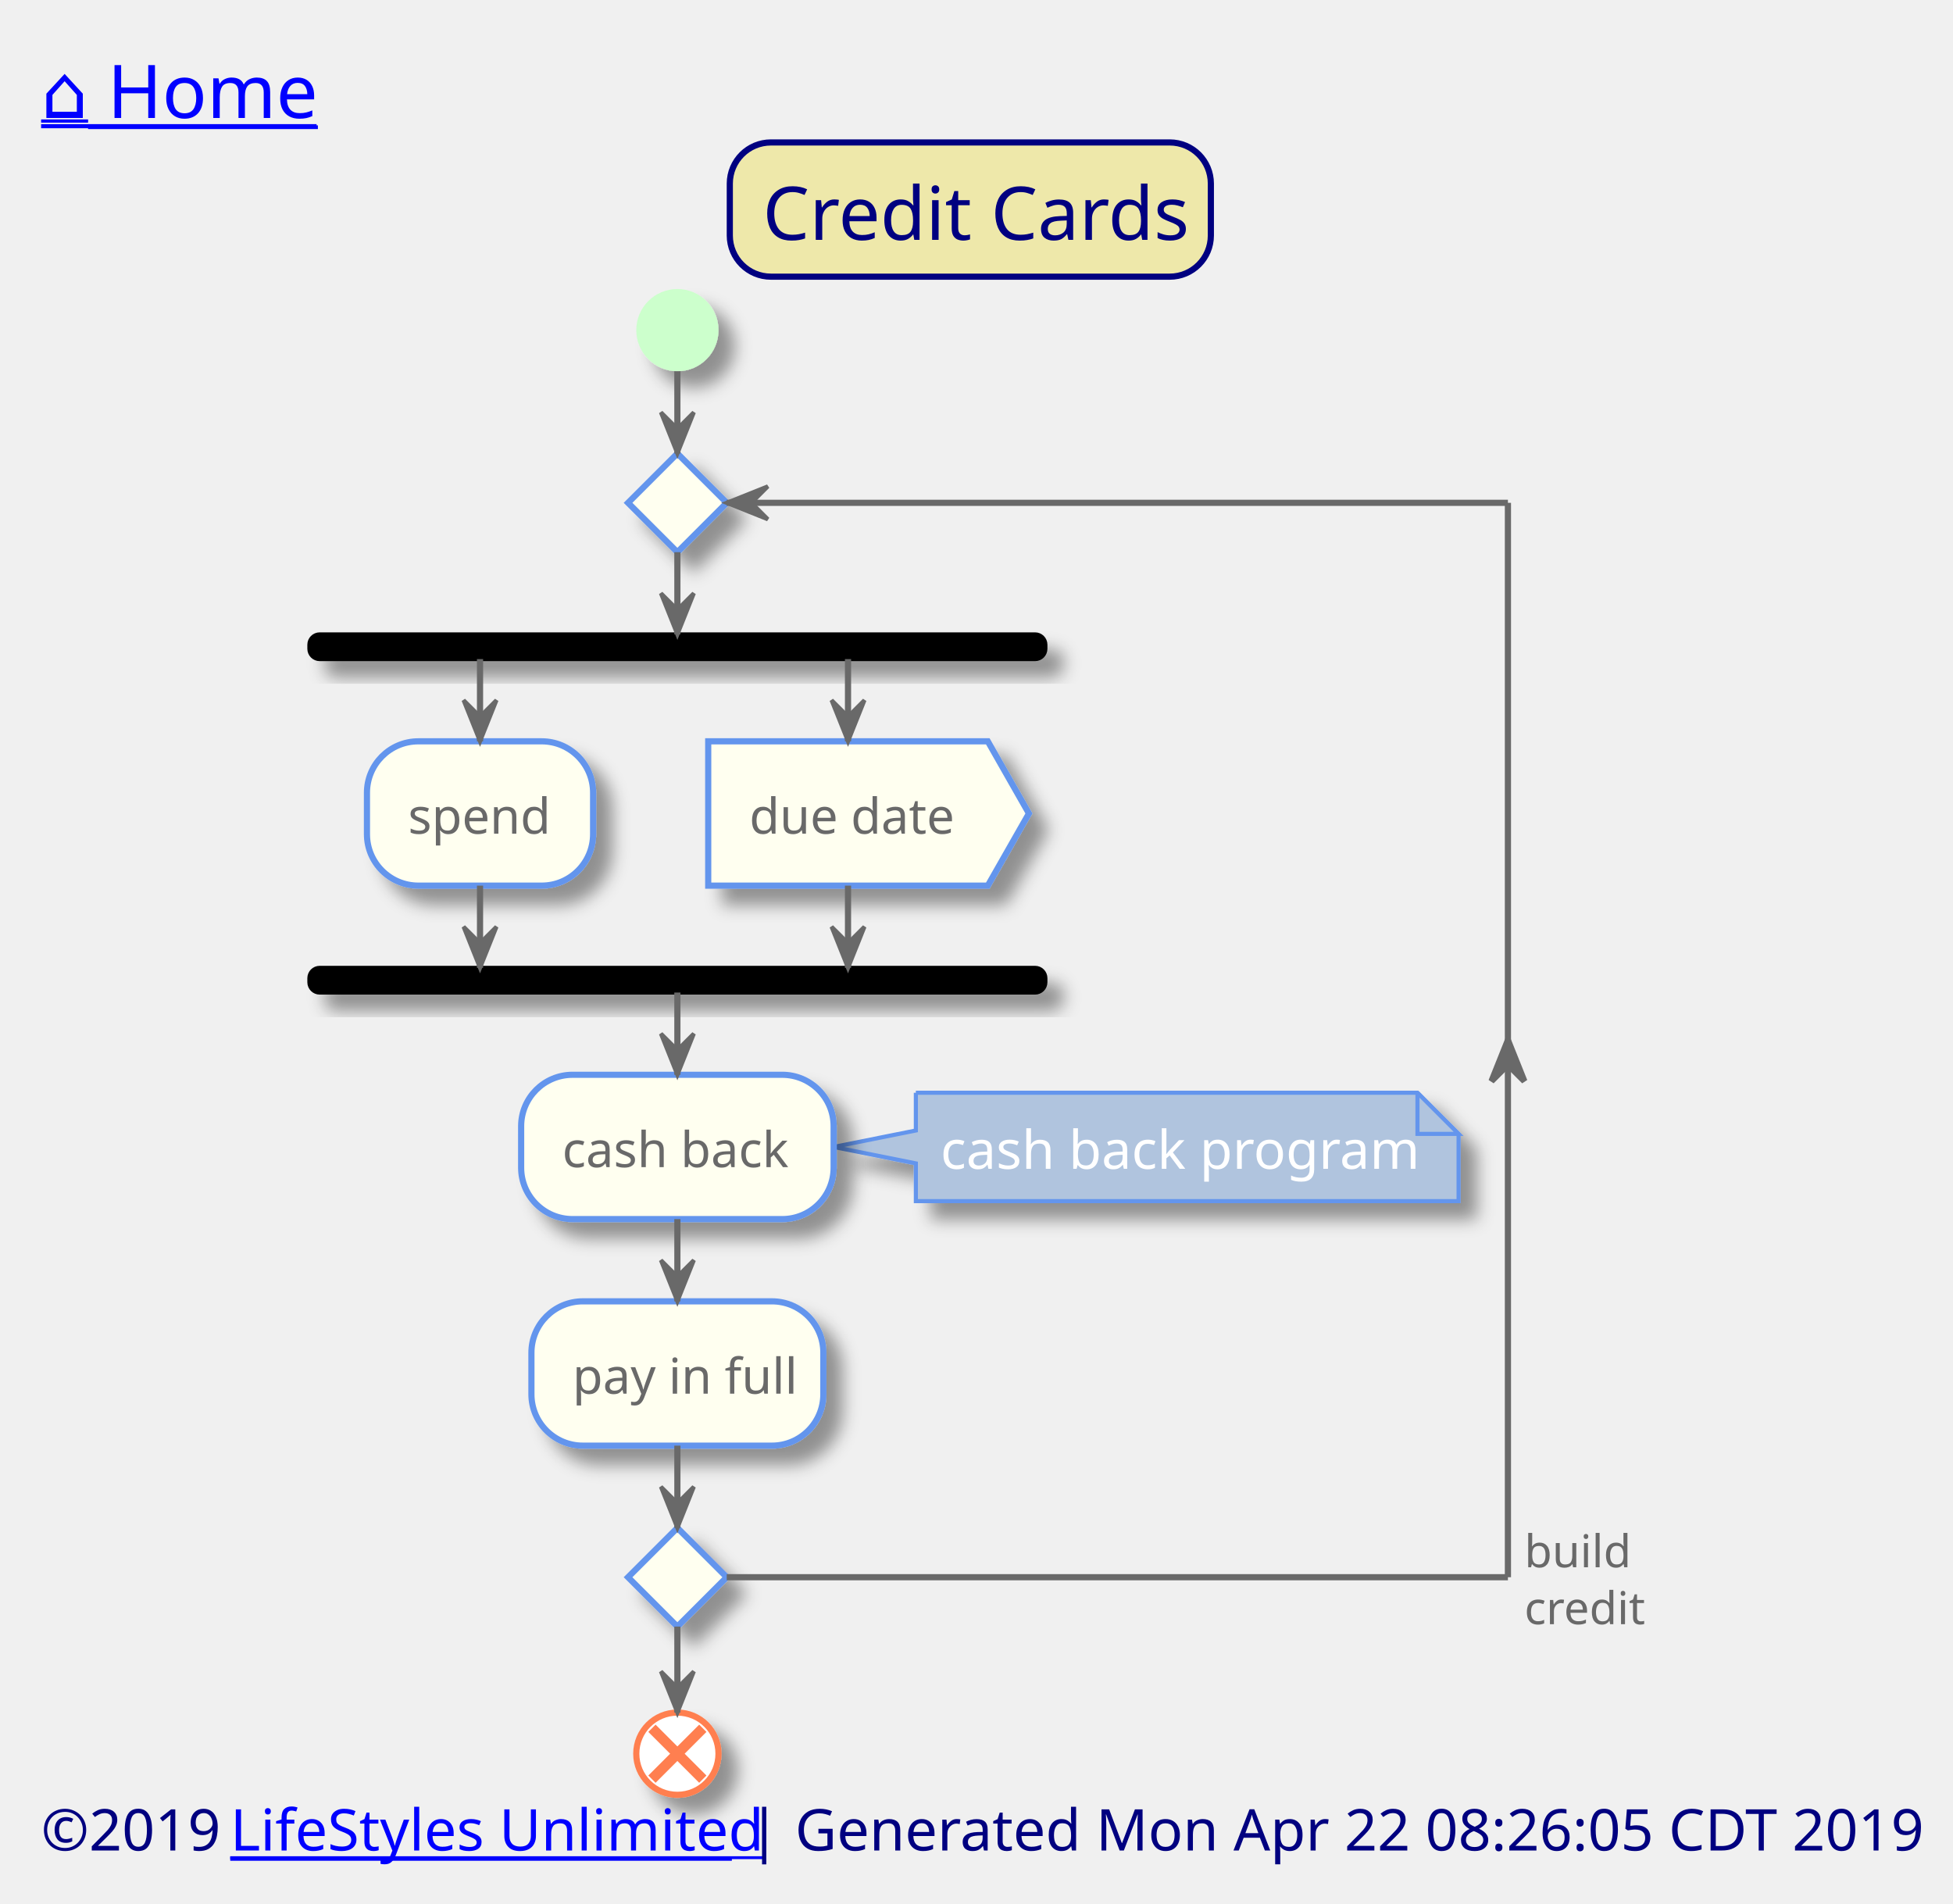
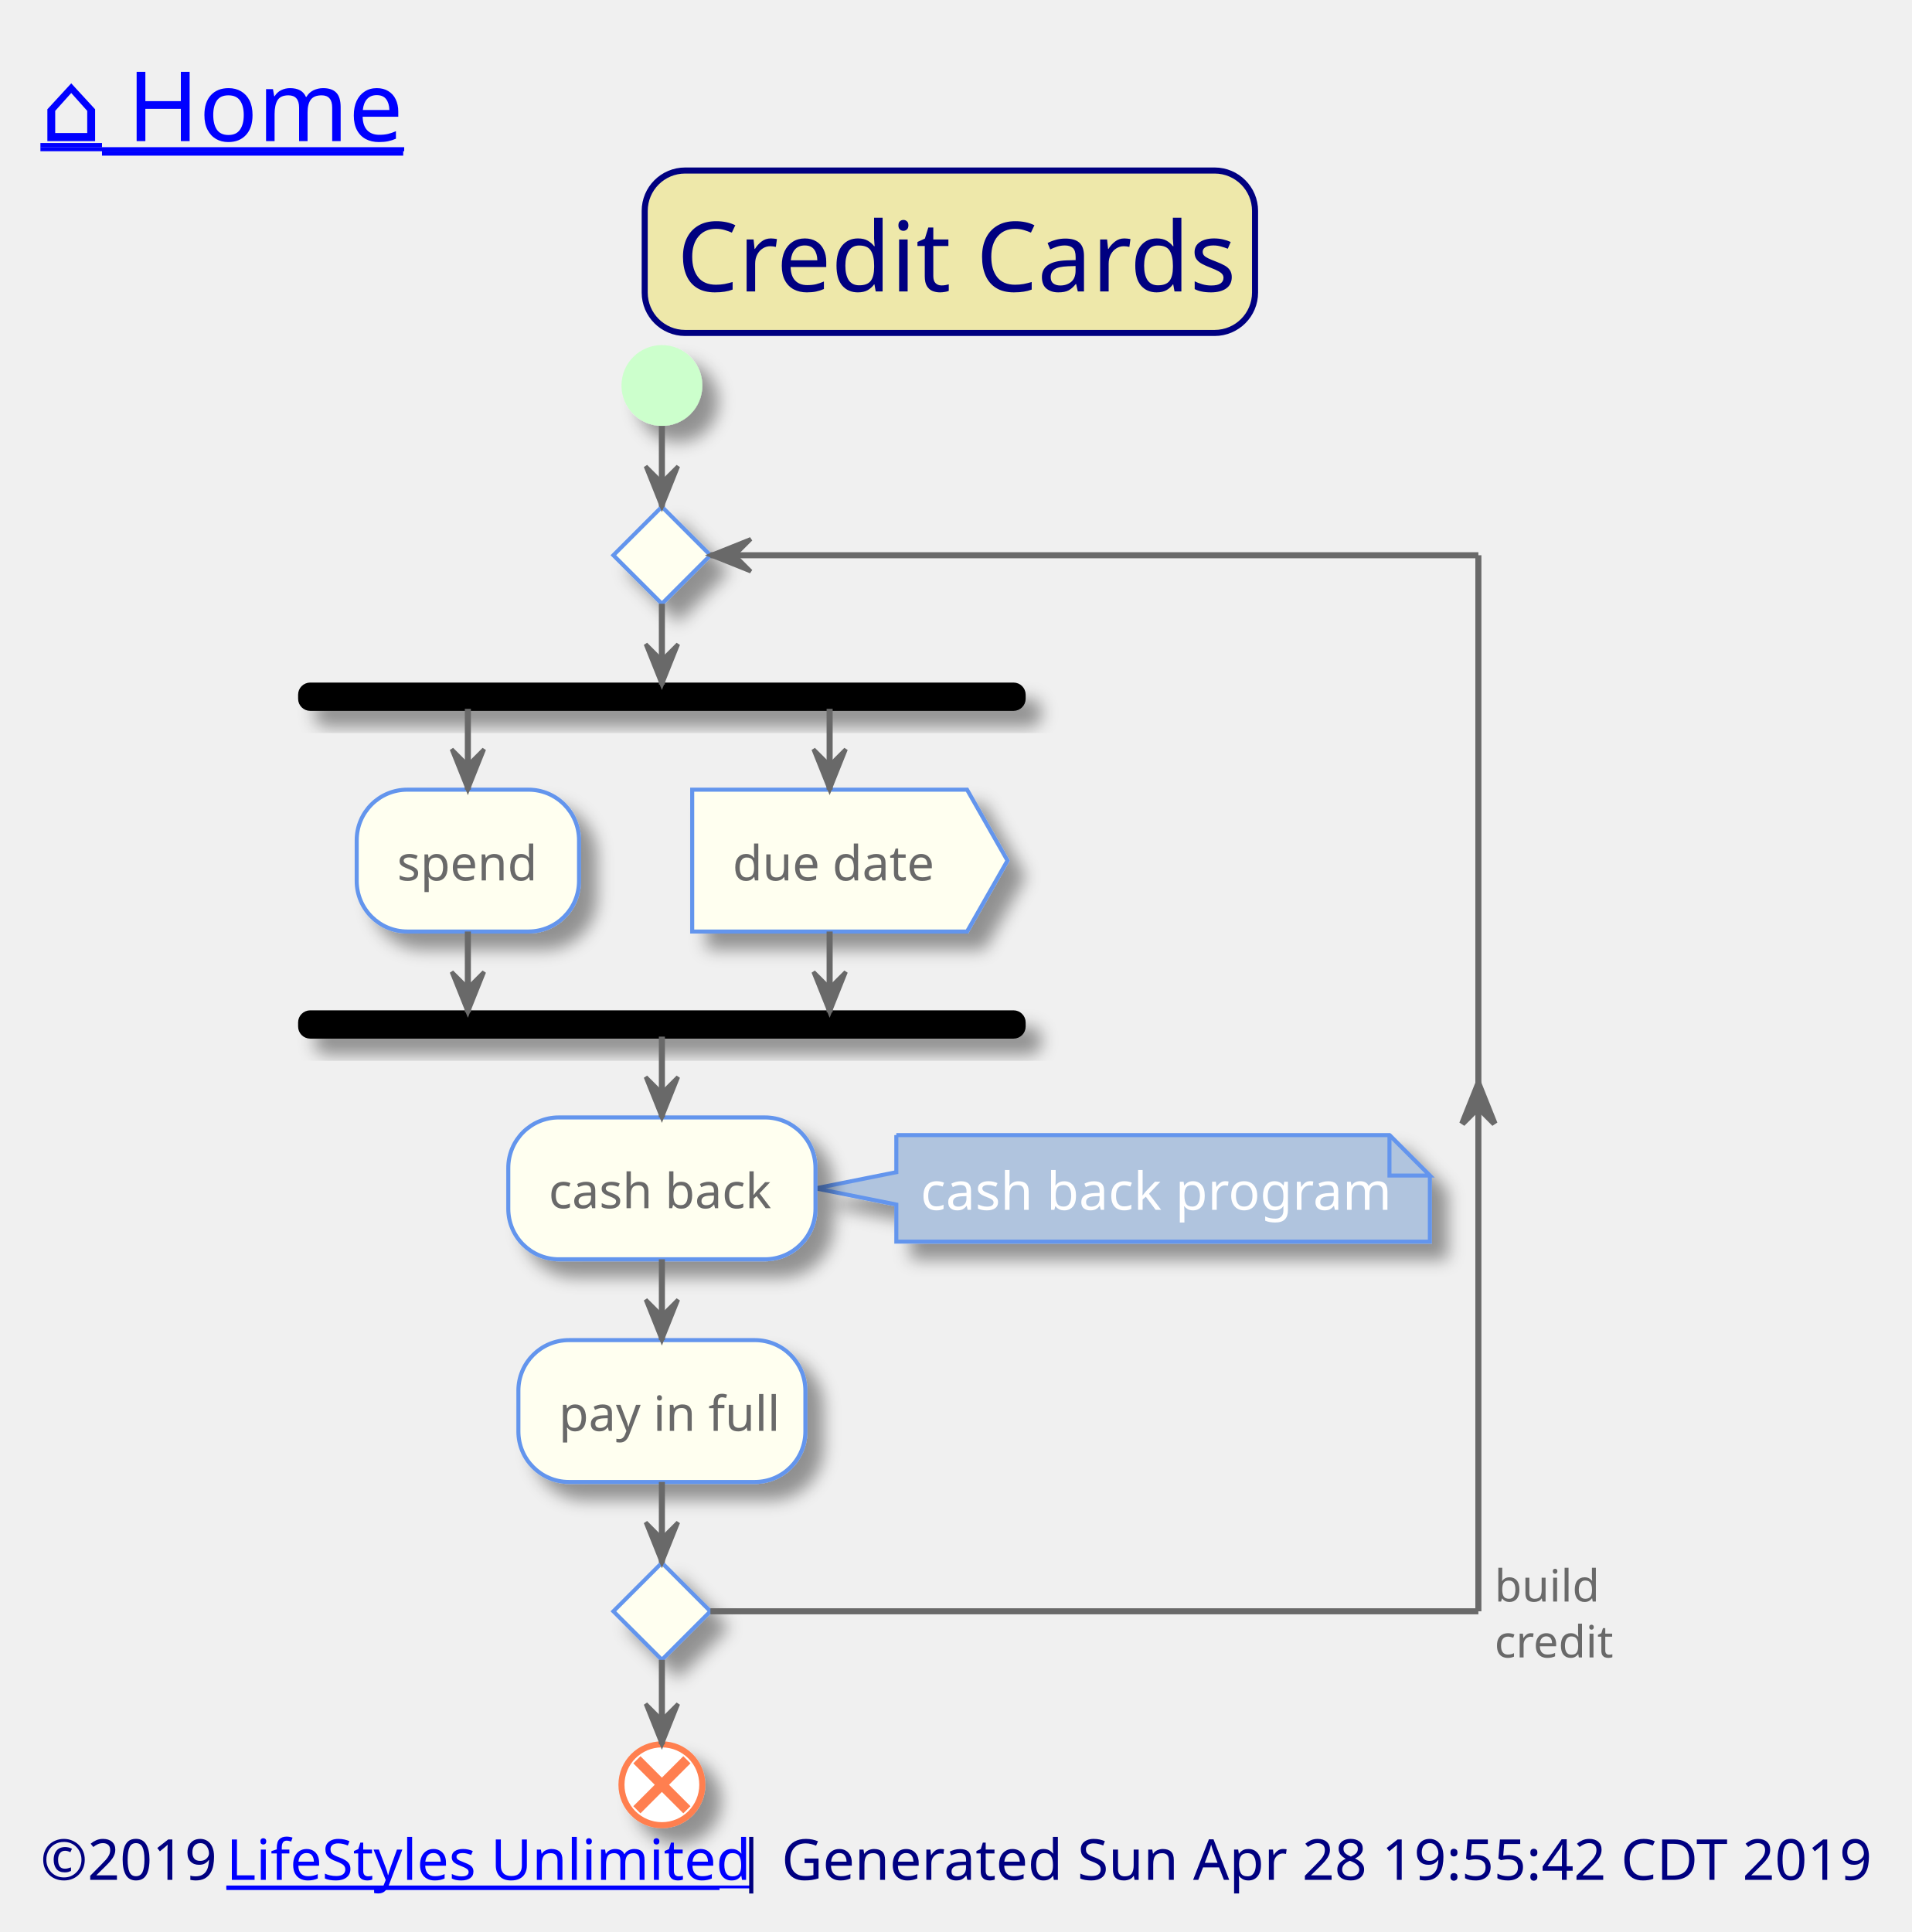
- <svg xmlns="http://www.w3.org/2000/svg" xmlns:xlink="http://www.w3.org/1999/xlink" contentScriptType="application/ecmascript" contentStyleType="text/css" height="463px" preserveAspectRatio="none" style="width:475px;height:463px;" version="1.1" viewBox="0 0 475 463" width="475px" zoomAndPan="magnify">
+ <svg xmlns="http://www.w3.org/2000/svg" xmlns:xlink="http://www.w3.org/1999/xlink" contentScriptType="application/ecmascript" contentStyleType="text/css" height="478px" preserveAspectRatio="none" style="width:473px;height:478px;" version="1.1" viewBox="0 0 473 478" width="473px" zoomAndPan="magnify">
  <defs>
    <style type="text/css">path:hover { stroke: #0000FF !important;}</style>
-     <filter height="300%" id="f202i35hivws" width="300%" x="-1" y="-1">
+     <filter height="300%" id="f4alp2kmz9hrr" width="300%" x="-1" y="-1">
      <feGaussianBlur result="blurOut" stdDeviation="2.0" />
      <feColorMatrix in="blurOut" result="blurOut2" type="matrix" values="0 0 0 0 0 0 0 0 0 0 0 0 0 0 0 0 0 0 .4 0" />
      <feOffset dx="4.0" dy="4.0" in="blurOut2" result="blurOut3" />
      <feBlend in="SourceGraphic" in2="blurOut3" mode="normal" />
    </filter>
  </defs>
  <g>
    <a target="_top" xlink:actuate="onRequest" xlink:href="../index.svg" xlink:show="new" xlink:title="../index.svg" xlink:type="simple">
-       <text fill="#0000FF" font-family="sans-serif" font-size="18" lengthAdjust="spacingAndGlyphs" text-decoration="underline" textLength="67" x="10" y="28.686">⌂ Home</text>
-       <line style="stroke: #0000FF; stroke-width: 1.0;" x1="10" x2="77" y1="30.686" y2="30.686" />
+       <text fill="#0000FF" font-family="sans-serif" font-size="24" lengthAdjust="spacingAndGlyphs" text-decoration="underline" textLength="90" x="10" y="34.914">⌂ Home</text>
+       <line style="stroke: #0000FF; stroke-width: 1.0;" x1="10" x2="100" y1="36.914" y2="36.914" />
    </a>
-     <rect fill="#EEE8AA" height="32.641" rx="10" ry="10" style="stroke: #000080; stroke-width: 1.5;" width="117" x="177.5" y="34.641" />
-     <text fill="#000080" font-family="sans-serif" font-size="18" lengthAdjust="spacingAndGlyphs" textLength="101" x="185.5" y="58.326">Credit Cards</text>
-     <ellipse cx="164.75" cy="80.281" fill="#CCFFCC" filter="url(#f202i35hivws)" rx="10" ry="10" style="stroke: none; stroke-width: 1.0;" />
-     <rect fill="#000000" filter="url(#f202i35hivws)" height="6" rx="2.5" ry="2.5" style="stroke: #000000; stroke-width: 1.0;" width="179" x="75.25" y="154.281" />
-     <rect fill="#FFFFF0" filter="url(#f202i35hivws)" height="35.094" rx="12.5" ry="12.5" style="stroke: #6495ED; stroke-width: 1.5;" width="55" x="89.25" y="180.281" />
-     <text fill="#696969" font-family="sans-serif" font-size="12" lengthAdjust="spacingAndGlyphs" textLength="35" x="99.25" y="202.738">spend</text>
-     <polygon fill="#FFFFF0" filter="url(#f202i35hivws)" points="172.25,180.281,240.25,180.281,250.25,197.828,240.25,215.375,172.25,215.375" style="stroke: #6495ED; stroke-width: 1.5;" />
-     <text fill="#696969" font-family="sans-serif" font-size="12" lengthAdjust="spacingAndGlyphs" textLength="48" x="182.25" y="202.738">due date</text>
-     <rect fill="#000000" filter="url(#f202i35hivws)" height="6" rx="2.5" ry="2.5" style="stroke: #000000; stroke-width: 1.0;" width="179" x="75.25" y="235.375" />
-     <path d="M222.75,265.746 L222.75,274.922 L202.75,278.922 L222.75,282.922 L222.75,292.098 A0,0 0 0 0 222.75,292.098 L354.75,292.098 A0,0 0 0 0 354.75,292.098 L354.75,275.746 L344.75,265.746 L222.75,265.746 A0,0 0 0 0 222.75,265.746 " fill="#B0C4DE" filter="url(#f202i35hivws)" style="stroke: #6495ED; stroke-width: 1.0;" />
-     <path d="M344.75,265.746 L344.75,275.746 L354.75,275.746 L344.75,265.746 " fill="#B0C4DE" style="stroke: #6495ED; stroke-width: 1.0;" />
-     <text fill="#FFFFFF" font-family="sans-serif" font-size="13" lengthAdjust="spacingAndGlyphs" textLength="111" x="228.75" y="284.241">cash back program</text>
-     <rect fill="#FFFFF0" filter="url(#f202i35hivws)" height="35.094" rx="12.5" ry="12.5" style="stroke: #6495ED; stroke-width: 1.5;" width="76" x="126.75" y="261.375" />
-     <text fill="#696969" font-family="sans-serif" font-size="12" lengthAdjust="spacingAndGlyphs" textLength="56" x="136.75" y="283.832">cash back</text>
-     <rect fill="#FFFFF0" filter="url(#f202i35hivws)" height="35.094" rx="12.5" ry="12.5" style="stroke: #6495ED; stroke-width: 1.5;" width="71" x="129.25" y="316.469" />
-     <text fill="#696969" font-family="sans-serif" font-size="12" lengthAdjust="spacingAndGlyphs" textLength="51" x="139.25" y="338.926">pay in full</text>
-     <polygon fill="#FFFFF0" filter="url(#f202i35hivws)" points="164.75,110.281,176.75,122.281,164.75,134.281,152.75,122.281,164.75,110.281" style="stroke: #6495ED; stroke-width: 1.5;" />
-     <polygon fill="#FFFFF0" filter="url(#f202i35hivws)" points="164.75,371.562,164.75,371.562,176.75,383.562,164.75,395.562,164.75,395.562,152.75,383.562,164.75,371.562" style="stroke: #6495ED; stroke-width: 1.5;" />
-     <ellipse cx="164.75" cy="426.481" fill="#FFFFFF" filter="url(#f202i35hivws)" rx="10" ry="10" style="stroke: #FF7F50; stroke-width: 1.5;" />
-     <line style="stroke: #FF7F50; stroke-width: 2.5;" x1="158.563" x2="170.937" y1="420.294" y2="432.669" />
-     <line style="stroke: #FF7F50; stroke-width: 2.5;" x1="170.937" x2="158.563" y1="420.294" y2="432.669" />
-     <line style="stroke: #696969; stroke-width: 1.5;" x1="116.75" x2="116.75" y1="160.281" y2="180.281" />
-     <polygon fill="#696969" points="112.75,170.281,116.75,180.281,120.75,170.281,116.75,174.281" style="stroke: #696969; stroke-width: 1.0;" />
-     <line style="stroke: #696969; stroke-width: 1.5;" x1="206.25" x2="206.25" y1="160.281" y2="180.281" />
-     <polygon fill="#696969" points="202.25,170.281,206.25,180.281,210.25,170.281,206.25,174.281" style="stroke: #696969; stroke-width: 1.0;" />
-     <line style="stroke: #696969; stroke-width: 1.5;" x1="116.75" x2="116.75" y1="215.375" y2="235.375" />
-     <polygon fill="#696969" points="112.75,225.375,116.75,235.375,120.75,225.375,116.75,229.375" style="stroke: #696969; stroke-width: 1.0;" />
-     <line style="stroke: #696969; stroke-width: 1.5;" x1="206.25" x2="206.25" y1="215.375" y2="235.375" />
-     <polygon fill="#696969" points="202.25,225.375,206.25,235.375,210.25,225.375,206.25,229.375" style="stroke: #696969; stroke-width: 1.0;" />
-     <line style="stroke: #696969; stroke-width: 1.5;" x1="164.75" x2="164.75" y1="241.375" y2="261.375" />
-     <polygon fill="#696969" points="160.75,251.375,164.75,261.375,168.75,251.375,164.75,255.375" style="stroke: #696969; stroke-width: 1.0;" />
-     <line style="stroke: #696969; stroke-width: 1.5;" x1="164.75" x2="164.75" y1="296.469" y2="316.469" />
-     <polygon fill="#696969" points="160.75,306.469,164.75,316.469,168.75,306.469,164.75,310.469" style="stroke: #696969; stroke-width: 1.0;" />
-     <line style="stroke: #696969; stroke-width: 1.5;" x1="164.75" x2="164.75" y1="134.281" y2="154.281" />
-     <polygon fill="#696969" points="160.75,144.281,164.75,154.281,168.75,144.281,164.75,148.281" style="stroke: #696969; stroke-width: 1.0;" />
-     <line style="stroke: #696969; stroke-width: 1.5;" x1="176.75" x2="366.75" y1="383.562" y2="383.562" />
-     <polygon fill="#696969" points="362.75,262.922,366.75,252.922,370.75,262.922,366.75,258.922" style="stroke: #696969; stroke-width: 1.5;" />
-     <line style="stroke: #696969; stroke-width: 1.5;" x1="366.75" x2="366.75" y1="122.281" y2="383.562" />
-     <line style="stroke: #696969; stroke-width: 1.5;" x1="366.75" x2="176.75" y1="122.281" y2="122.281" />
-     <polygon fill="#696969" points="186.75,118.281,176.75,122.281,186.75,126.281,182.75,122.281" style="stroke: #696969; stroke-width: 1.0;" />
-     <text fill="#696969" font-family="sans-serif" font-size="11" lengthAdjust="spacingAndGlyphs" textLength="22" x="370.75" y="381.146">build</text>
-     <text fill="#696969" font-family="sans-serif" font-size="11" lengthAdjust="spacingAndGlyphs" textLength="27" x="370.75" y="394.981">credit</text>
-     <line style="stroke: #696969; stroke-width: 1.5;" x1="164.75" x2="164.75" y1="351.562" y2="371.562" />
-     <polygon fill="#696969" points="160.75,361.562,164.75,371.562,168.75,361.562,164.75,365.562" style="stroke: #696969; stroke-width: 1.0;" />
-     <line style="stroke: #696969; stroke-width: 1.5;" x1="164.75" x2="164.75" y1="90.281" y2="110.281" />
-     <polygon fill="#696969" points="160.75,100.281,164.75,110.281,168.75,100.281,164.75,104.281" style="stroke: #696969; stroke-width: 1.0;" />
-     <line style="stroke: #696969; stroke-width: 1.5;" x1="164.75" x2="164.75" y1="395.562" y2="416.481" />
-     <polygon fill="#696969" points="160.75,406.481,164.75,416.481,168.75,406.481,164.75,410.481" style="stroke: #696969; stroke-width: 1.0;" />
-     <text fill="#000080" font-family="sans-serif" font-size="14" lengthAdjust="spacingAndGlyphs" textLength="42" x="10" y="450.015">©2019</text>
+     <rect fill="#EEE8AA" height="40.188" rx="10" ry="10" style="stroke: #000080; stroke-width: 1.5;" width="151" x="159.5" y="42.188" />
+     <text fill="#000080" font-family="sans-serif" font-size="24" lengthAdjust="spacingAndGlyphs" textLength="135" x="167.5" y="72.102">Credit Cards</text>
+     <ellipse cx="163.75" cy="95.375" fill="#CCFFCC" filter="url(#f4alp2kmz9hrr)" rx="10" ry="10" style="stroke: none; stroke-width: 1.0;" />
+     <rect fill="#000000" filter="url(#f4alp2kmz9hrr)" height="6" rx="2.5" ry="2.5" style="stroke: #000000; stroke-width: 1.0;" width="179" x="74.25" y="169.375" />
+     <rect fill="#FFFFF0" filter="url(#f4alp2kmz9hrr)" height="35.094" rx="12.5" ry="12.5" style="stroke: #6495ED; stroke-width: 1.0;" width="55" x="88.25" y="195.375" />
+     <text fill="#696969" font-family="sans-serif" font-size="12" lengthAdjust="spacingAndGlyphs" textLength="35" x="98.25" y="217.832">spend</text>
+     <polygon fill="#FFFFF0" filter="url(#f4alp2kmz9hrr)" points="171.25,195.375,239.25,195.375,249.25,212.922,239.25,230.469,171.25,230.469" style="stroke: #6495ED; stroke-width: 1.0;" />
+     <text fill="#696969" font-family="sans-serif" font-size="12" lengthAdjust="spacingAndGlyphs" textLength="48" x="181.25" y="217.832">due date</text>
+     <rect fill="#000000" filter="url(#f4alp2kmz9hrr)" height="6" rx="2.5" ry="2.5" style="stroke: #000000; stroke-width: 1.0;" width="179" x="74.25" y="250.469" />
+     <path d="M221.75,280.84 L221.75,290.016 L201.75,294.016 L221.75,298.016 L221.75,307.191 A0,0 0 0 0 221.75,307.191 L353.75,307.191 A0,0 0 0 0 353.75,307.191 L353.75,290.84 L343.75,280.84 L221.75,280.84 A0,0 0 0 0 221.75,280.84 " fill="#B0C4DE" filter="url(#f4alp2kmz9hrr)" style="stroke: #6495ED; stroke-width: 1.0;" />
+     <path d="M343.75,280.84 L343.75,290.84 L353.75,290.84 L343.75,280.84 " fill="#B0C4DE" style="stroke: #6495ED; stroke-width: 1.0;" />
+     <text fill="#FFFFFF" font-family="sans-serif" font-size="13" lengthAdjust="spacingAndGlyphs" textLength="111" x="227.75" y="299.335">cash back program</text>
+     <rect fill="#FFFFF0" filter="url(#f4alp2kmz9hrr)" height="35.094" rx="12.5" ry="12.5" style="stroke: #6495ED; stroke-width: 1.0;" width="76" x="125.75" y="276.469" />
+     <text fill="#696969" font-family="sans-serif" font-size="12" lengthAdjust="spacingAndGlyphs" textLength="56" x="135.75" y="298.926">cash back</text>
+     <rect fill="#FFFFF0" filter="url(#f4alp2kmz9hrr)" height="35.094" rx="12.5" ry="12.5" style="stroke: #6495ED; stroke-width: 1.0;" width="71" x="128.25" y="331.562" />
+     <text fill="#696969" font-family="sans-serif" font-size="12" lengthAdjust="spacingAndGlyphs" textLength="51" x="138.25" y="354.019">pay in full</text>
+     <polygon fill="#FFFFF0" filter="url(#f4alp2kmz9hrr)" points="163.75,125.375,175.75,137.375,163.75,149.375,151.75,137.375,163.75,125.375" style="stroke: #6495ED; stroke-width: 1.0;" />
+     <polygon fill="#FFFFF0" filter="url(#f4alp2kmz9hrr)" points="163.75,386.656,163.75,386.656,175.75,398.656,163.75,410.656,163.75,410.656,151.75,398.656,163.75,386.656" style="stroke: #6495ED; stroke-width: 1.0;" />
+     <ellipse cx="163.75" cy="441.575" fill="#FFFFFF" filter="url(#f4alp2kmz9hrr)" rx="10" ry="10" style="stroke: #FF7F50; stroke-width: 1.5;" />
+     <line style="stroke: #FF7F50; stroke-width: 2.5;" x1="157.563" x2="169.937" y1="435.388" y2="447.762" />
+     <line style="stroke: #FF7F50; stroke-width: 2.5;" x1="169.937" x2="157.563" y1="435.388" y2="447.762" />
+     <line style="stroke: #696969; stroke-width: 1.5;" x1="115.75" x2="115.75" y1="175.375" y2="195.375" />
+     <polygon fill="#696969" points="111.75,185.375,115.75,195.375,119.75,185.375,115.75,189.375" style="stroke: #696969; stroke-width: 1.0;" />
+     <line style="stroke: #696969; stroke-width: 1.5;" x1="205.25" x2="205.25" y1="175.375" y2="195.375" />
+     <polygon fill="#696969" points="201.25,185.375,205.25,195.375,209.25,185.375,205.25,189.375" style="stroke: #696969; stroke-width: 1.0;" />
+     <line style="stroke: #696969; stroke-width: 1.5;" x1="115.75" x2="115.75" y1="230.469" y2="250.469" />
+     <polygon fill="#696969" points="111.75,240.469,115.75,250.469,119.75,240.469,115.75,244.469" style="stroke: #696969; stroke-width: 1.0;" />
+     <line style="stroke: #696969; stroke-width: 1.5;" x1="205.25" x2="205.25" y1="230.469" y2="250.469" />
+     <polygon fill="#696969" points="201.25,240.469,205.25,250.469,209.25,240.469,205.25,244.469" style="stroke: #696969; stroke-width: 1.0;" />
+     <line style="stroke: #696969; stroke-width: 1.5;" x1="163.75" x2="163.75" y1="256.469" y2="276.469" />
+     <polygon fill="#696969" points="159.75,266.469,163.75,276.469,167.75,266.469,163.75,270.469" style="stroke: #696969; stroke-width: 1.0;" />
+     <line style="stroke: #696969; stroke-width: 1.5;" x1="163.75" x2="163.75" y1="311.562" y2="331.562" />
+     <polygon fill="#696969" points="159.75,321.562,163.75,331.562,167.75,321.562,163.75,325.562" style="stroke: #696969; stroke-width: 1.0;" />
+     <line style="stroke: #696969; stroke-width: 1.5;" x1="163.75" x2="163.75" y1="149.375" y2="169.375" />
+     <polygon fill="#696969" points="159.75,159.375,163.75,169.375,167.75,159.375,163.75,163.375" style="stroke: #696969; stroke-width: 1.0;" />
+     <line style="stroke: #696969; stroke-width: 1.5;" x1="175.75" x2="365.75" y1="398.656" y2="398.656" />
+     <polygon fill="#696969" points="361.75,278.016,365.75,268.016,369.75,278.016,365.75,274.016" style="stroke: #696969; stroke-width: 1.5;" />
+     <line style="stroke: #696969; stroke-width: 1.5;" x1="365.75" x2="365.75" y1="137.375" y2="398.656" />
+     <line style="stroke: #696969; stroke-width: 1.5;" x1="365.75" x2="175.75" y1="137.375" y2="137.375" />
+     <polygon fill="#696969" points="185.75,133.375,175.75,137.375,185.75,141.375,181.75,137.375" style="stroke: #696969; stroke-width: 1.0;" />
+     <text fill="#696969" font-family="sans-serif" font-size="11" lengthAdjust="spacingAndGlyphs" textLength="22" x="369.75" y="396.239">build</text>
+     <text fill="#696969" font-family="sans-serif" font-size="11" lengthAdjust="spacingAndGlyphs" textLength="27" x="369.75" y="410.075">credit</text>
+     <line style="stroke: #696969; stroke-width: 1.5;" x1="163.75" x2="163.75" y1="366.656" y2="386.656" />
+     <polygon fill="#696969" points="159.75,376.656,163.75,386.656,167.75,376.656,163.75,380.656" style="stroke: #696969; stroke-width: 1.0;" />
+     <line style="stroke: #696969; stroke-width: 1.5;" x1="163.75" x2="163.75" y1="105.375" y2="125.375" />
+     <polygon fill="#696969" points="159.75,115.375,163.75,125.375,167.75,115.375,163.75,119.375" style="stroke: #696969; stroke-width: 1.0;" />
+     <line style="stroke: #696969; stroke-width: 1.5;" x1="163.75" x2="163.75" y1="410.656" y2="431.575" />
+     <polygon fill="#696969" points="159.75,421.575,163.75,431.575,167.75,421.575,163.75,425.575" style="stroke: #696969; stroke-width: 1.0;" />
+     <text fill="#000080" font-family="sans-serif" font-size="14" lengthAdjust="spacingAndGlyphs" textLength="42" x="10" y="465.108">©2019</text>
    <a target="_top" xlink:actuate="onRequest" xlink:href="http://www.lifestylesunlimited.com" xlink:show="new" xlink:title="http://www.lifestylesunlimited.com" xlink:type="simple">
-       <text fill="#0000FF" font-family="sans-serif" font-size="14" lengthAdjust="spacingAndGlyphs" text-decoration="underline" textLength="122" x="56" y="450.015">LifeStyles Unlimited</text>
-       <line style="stroke: #0000FF; stroke-width: 1.0;" x1="56" x2="178" y1="452.015" y2="452.015" />
+       <text fill="#0000FF" font-family="sans-serif" font-size="14" lengthAdjust="spacingAndGlyphs" text-decoration="underline" textLength="122" x="56" y="465.108">LifeStyles Unlimited</text>
+       <line style="stroke: #0000FF; stroke-width: 1.0;" x1="56" x2="178" y1="467.108" y2="467.108" />
    </a>
-     <text fill="#000080" font-family="sans-serif" font-size="14" lengthAdjust="spacingAndGlyphs" textLength="281" x="182" y="450.015">| Generated Mon Apr 22 08:26:05 CDT 2019</text>
+     <text fill="#000080" font-family="sans-serif" font-size="14" lengthAdjust="spacingAndGlyphs" textLength="279" x="182" y="465.108">| Generated Sun Apr 28 19:55:42 CDT 2019</text>
  </g>
</svg>
